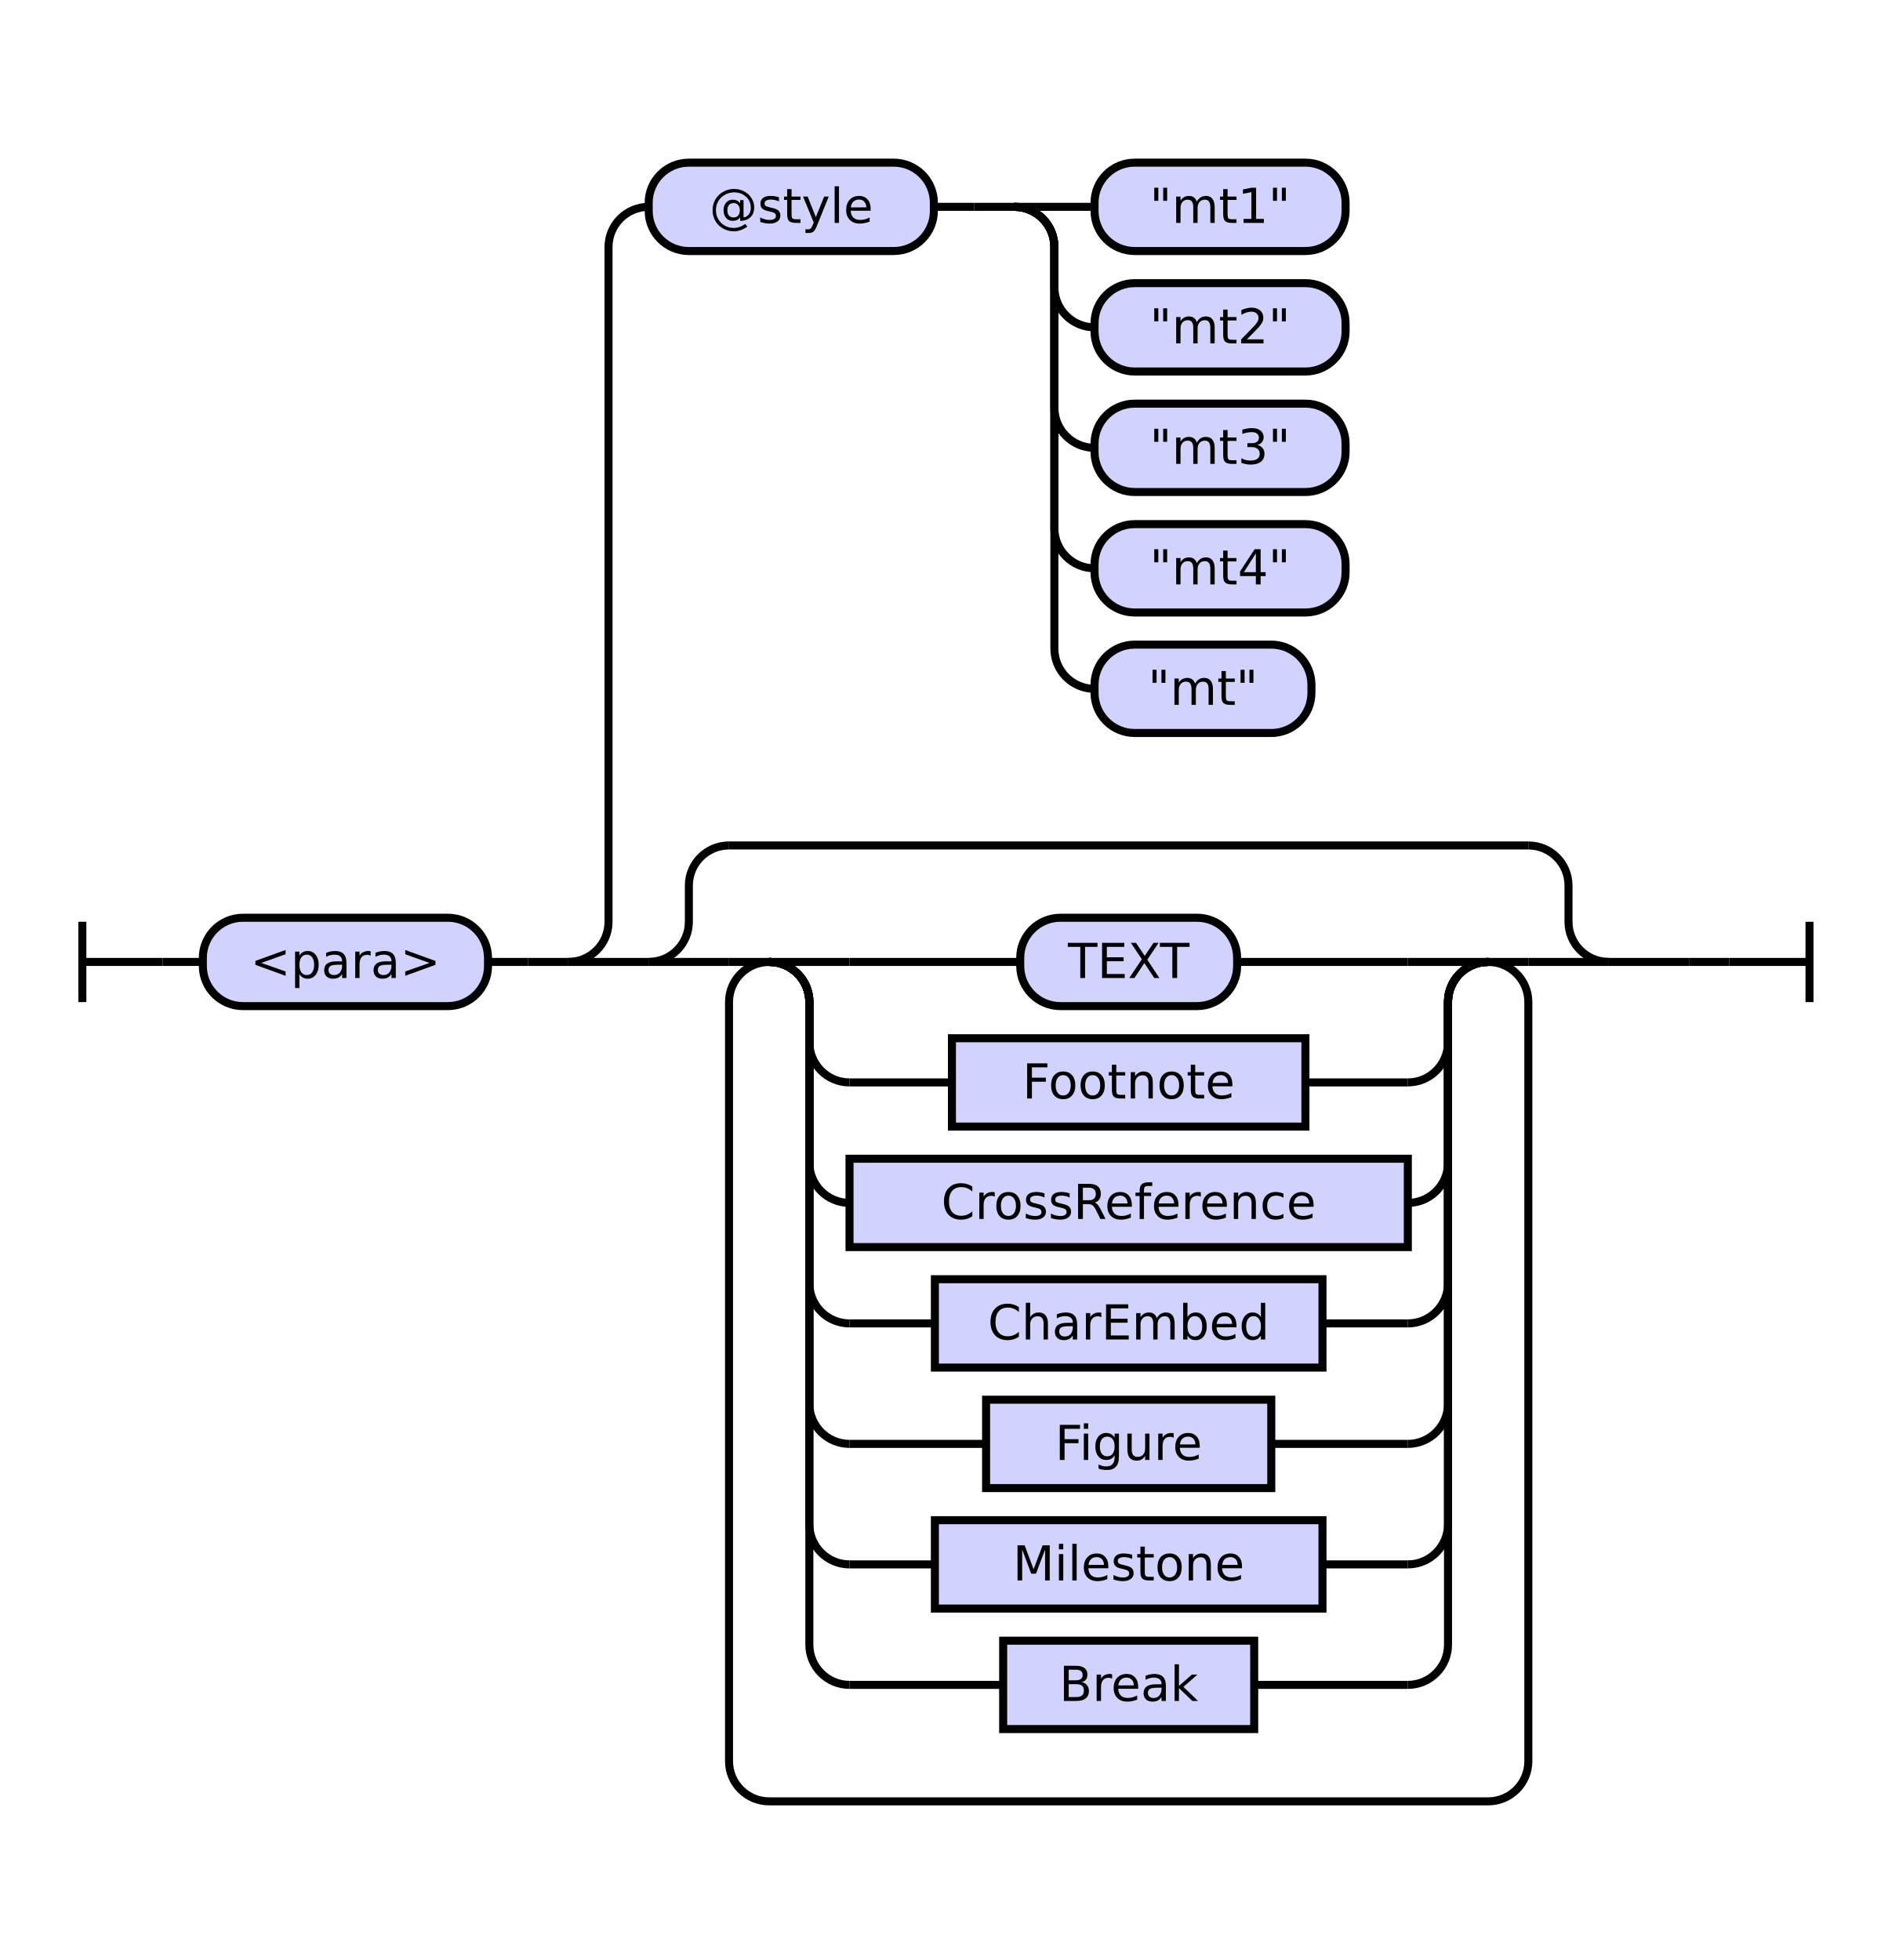
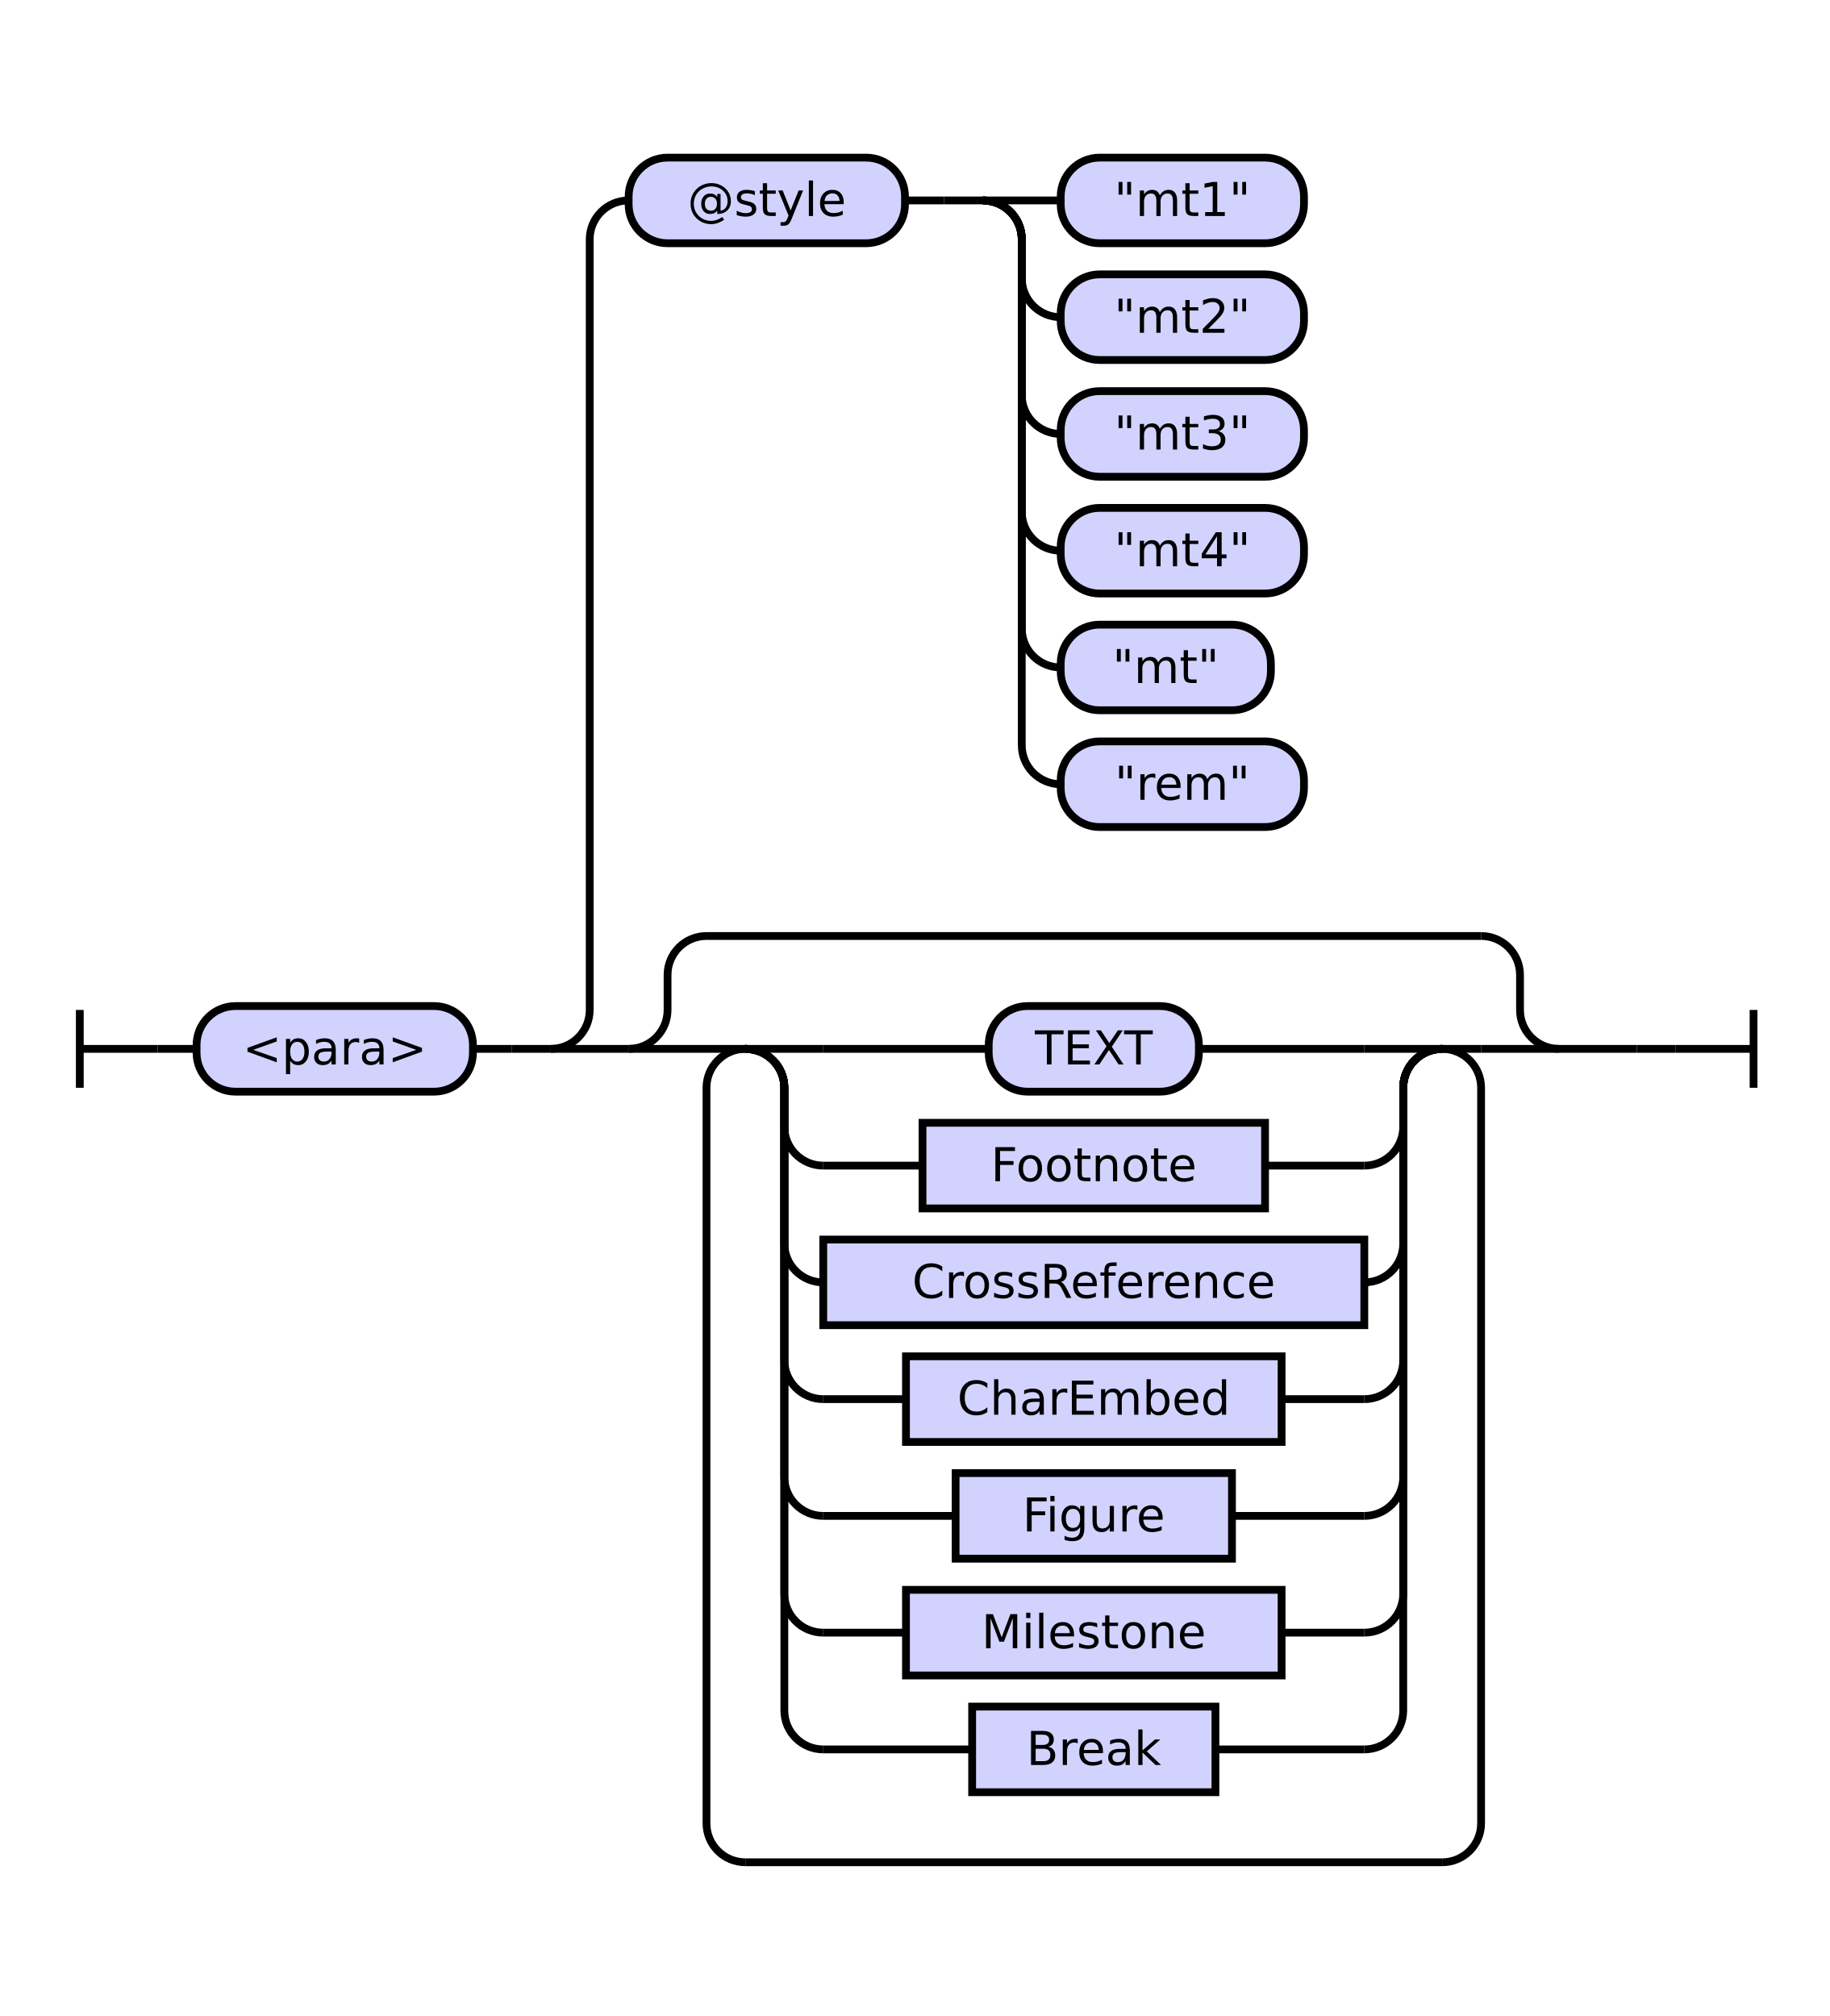
- <svg xmlns="http://www.w3.org/2000/svg" class="railroad-diagram" height="488" viewBox="0 0 470.0 488" width="470.0">
+ <svg xmlns="http://www.w3.org/2000/svg" class="railroad-diagram" height="518" viewBox="0 0 470.0 518" width="470.0">
  <g transform="translate(.5 .5)">
    <style>/*  */

    svg.railroad-diagram {
        background-color: hsl(30,20%,95%);
    }
    svg.railroad-diagram path {
        stroke-width: 2;
        stroke: black;
        fill: none;
    }
    svg.railroad-diagram text {
        font-size: 12px;
        text-anchor: middle;
        font-family: DejaVu Sans;
    }
    svg.railroad-diagram text.label {
        text-anchor:start;
    }
    svg.railroad-diagram text.comment {
        font-family: DejaVu Sans;
        font-size: 14px;
    }
    svg.railroad-diagram rect{
        stroke-width: 2;
        stroke: black;
        fill: rgb(210, 210, 255);
    }
    svg.railroad-diagram rect.group-box {
        stroke: gray;
        stroke-dasharray: 10 5;
        fill: none;
    }
    .terminal {
        font-family: DejaVu Sans;
    }
    svg.railroad-diagram g.altterminal rect {
        fill: rgb(251, 252, 207)
    }

/*  */
</style>
    <g>
-       <path d="M 20 229 v 20 m 0 -10 h 20" />
+       <path d="M 20 259 v 20 m 0 -10 h 20" />
    </g>
-     <path d="M 40 239 h 10" />
+     <path d="M 40 269 h 10" />
    <g>
-       <path d="M 50 239 h 0.0" />
-       <path d="M 420.0 239 h 0.0" />
+       <path d="M 50 269 h 0.0" />
+       <path d="M 420.0 269 h 0.0" />
      <g>
-         <path d="M 50.0 239 h 0.0" />
-         <path d="M 420.0 239 h 0.0" />
+         <path d="M 50.0 269 h 0.0" />
+         <path d="M 420.0 269 h 0.0" />
        <g class="terminal ">
-           <path d="M 50.0 239 h 0.0" />
-           <path d="M 121.0 239 h 0.0" />
-           <rect height="22" rx="10" ry="10" width="71.0" x="50.0" y="228" />
-           <text x="85.5" y="243">&lt;para&gt;</text>
+           <path d="M 50.0 269 h 0.0" />
+           <path d="M 121.0 269 h 0.0" />
+           <rect height="22" rx="10" ry="10" width="71.0" x="50.0" y="258" />
+           <text x="85.5" y="273">&lt;para&gt;</text>
        </g>
-         <path d="M 121.0 239 h 10" />
-         <path d="M 131.0 239 h 10" />
+         <path d="M 121.0 269 h 10" />
+         <path d="M 131.0 269 h 10" />
        <g>
-           <path d="M 141.0 239 h 0.0" />
-           <path d="M 420.0 239 h 0.0" />
-           <path d="M 141.0 239 a 10 10 0 0 0 10 -10 v -168 a 10 10 0 0 1 10 -10" />
+           <path d="M 141.0 269 h 0.0" />
+           <path d="M 420.0 269 h 0.0" />
+           <path d="M 141.0 269 a 10 10 0 0 0 10 -10 v -198 a 10 10 0 0 1 10 -10" />
          <g>
            <path d="M 161.0 51 h 0.0" />
            <path d="M 354.5 51 h 0.0" />
            <g class="terminal ">
              <path d="M 161.0 51 h 0.0" />
              <path d="M 232.0 51 h 0.0" />
              <rect height="22" rx="10" ry="10" width="71.0" x="161.0" y="40" />
              <text x="196.5" y="55">@style</text>
            </g>
            <path d="M 232.0 51 h 10" />
            <path d="M 242.0 51 h 10" />
            <g>
              <path d="M 252.0 51 h 0.0" />
              <path d="M 252.0 51 h 20" />
              <g class="terminal ">
                <path d="M 272.0 51 h 0.0" />
                <path d="M 334.5 51 h 0.0" />
                <rect height="22" rx="10" ry="10" width="62.5" x="272.0" y="40" />
                <text x="303.25" y="55">"mt1"</text>
              </g>
              <path d="M 252.0 51 a 10 10 0 0 1 10 10 v 10 a 10 10 0 0 0 10 10" />
              <g class="terminal ">
                <path d="M 272.0 81 h 0.0" />
                <path d="M 334.5 81 h 0.0" />
                <rect height="22" rx="10" ry="10" width="62.5" x="272.0" y="70" />
                <text x="303.25" y="85">"mt2"</text>
              </g>
              <path d="M 252.0 51 a 10 10 0 0 1 10 10 v 40 a 10 10 0 0 0 10 10" />
              <g class="terminal ">
                <path d="M 272.0 111 h 0.0" />
                <path d="M 334.5 111 h 0.0" />
                <rect height="22" rx="10" ry="10" width="62.5" x="272.0" y="100" />
                <text x="303.25" y="115">"mt3"</text>
              </g>
              <path d="M 252.0 51 a 10 10 0 0 1 10 10 v 70 a 10 10 0 0 0 10 10" />
              <g class="terminal ">
                <path d="M 272.0 141 h 0.0" />
                <path d="M 334.5 141 h 0.0" />
                <rect height="22" rx="10" ry="10" width="62.5" x="272.0" y="130" />
                <text x="303.25" y="145">"mt4"</text>
              </g>
              <path d="M 252.0 51 a 10 10 0 0 1 10 10 v 100 a 10 10 0 0 0 10 10" />
              <g class="terminal ">
                <path d="M 272.0 171 h 0.0" />
                <path d="M 326.0 171 h 0.0" />
                <rect height="22" rx="10" ry="10" width="54.0" x="272.0" y="160" />
                <text x="299.0" y="175">"mt"</text>
              </g>
+               <path d="M 252.0 51 a 10 10 0 0 1 10 10 v 130 a 10 10 0 0 0 10 10" />
+               <g class="terminal ">
+                 <path d="M 272.0 201 h 0.0" />
+                 <path d="M 334.5 201 h 0.0" />
+                 <rect height="22" rx="10" ry="10" width="62.5" x="272.0" y="190" />
+                 <text x="303.25" y="205">"rem"</text>
+               </g>
            </g>
          </g>
-           <path d="M 141.0 239 h 20" />
+           <path d="M 141.0 269 h 20" />
          <g>
-             <path d="M 161.0 239 h 0.0" />
-             <path d="M 400.0 239 h 0.0" />
-             <path d="M 161.0 239 a 10 10 0 0 0 10 -10 v -9 a 10 10 0 0 1 10 -10" />
+             <path d="M 161.0 269 h 0.0" />
+             <path d="M 400.0 269 h 0.0" />
+             <path d="M 161.0 269 a 10 10 0 0 0 10 -10 v -9 a 10 10 0 0 1 10 -10" />
            <g>
-               <path d="M 181.0 210 h 199.0" />
-             </g>
-             <path d="M 380.0 210 a 10 10 0 0 1 10 10 v 9 a 10 10 0 0 0 10 10" />
-             <path d="M 161.0 239 h 20" />
+               <path d="M 181.0 240 h 199.0" />
+             </g>
+             <path d="M 380.0 240 a 10 10 0 0 1 10 10 v 9 a 10 10 0 0 0 10 10" />
+             <path d="M 161.0 269 h 20" />
            <g>
-               <path d="M 181.0 239 h 0.0" />
-               <path d="M 380.0 239 h 0.0" />
-               <path d="M 181.0 239 h 10" />
+               <path d="M 181.0 269 h 0.0" />
+               <path d="M 380.0 269 h 0.0" />
+               <path d="M 181.0 269 h 10" />
              <g>
-                 <path d="M 191.0 239 h 0.0" />
-                 <path d="M 370.0 239 h 0.0" />
-                 <path d="M 191.0 239 h 20" />
+                 <path d="M 191.0 269 h 0.0" />
+                 <path d="M 370.0 269 h 0.0" />
+                 <path d="M 191.0 269 h 20" />
                <g class="terminal ">
-                   <path d="M 211.0 239 h 42.5" />
-                   <path d="M 307.5 239 h 42.5" />
-                   <rect height="22" rx="10" ry="10" width="54.0" x="253.5" y="228" />
-                   <text x="280.5" y="243">TEXT</text>
-                 </g>
-                 <path d="M 350.0 239 h 20" />
-                 <path d="M 191.0 239 a 10 10 0 0 1 10 10 v 10 a 10 10 0 0 0 10 10" />
-                 <g class="non-terminal ">
-                   <path d="M 211.0 269 h 25.5" />
-                   <path d="M 324.5 269 h 25.5" />
-                   <rect height="22" width="88.0" x="236.5" y="258" />
-                   <text x="280.5" y="273">Footnote</text>
-                 </g>
-                 <path d="M 350.0 269 a 10 10 0 0 0 10 -10 v -10 a 10 10 0 0 1 10 -10" />
-                 <path d="M 191.0 239 a 10 10 0 0 1 10 10 v 40 a 10 10 0 0 0 10 10" />
-                 <g class="non-terminal ">
-                   <path d="M 211.0 299 h 0.0" />
-                   <path d="M 350.0 299 h 0.0" />
-                   <rect height="22" width="139.0" x="211.0" y="288" />
-                   <text x="280.5" y="303">CrossReference</text>
-                 </g>
-                 <path d="M 350.0 299 a 10 10 0 0 0 10 -10 v -40 a 10 10 0 0 1 10 -10" />
-                 <path d="M 191.0 239 a 10 10 0 0 1 10 10 v 70 a 10 10 0 0 0 10 10" />
-                 <g class="non-terminal ">
-                   <path d="M 211.0 329 h 21.25" />
-                   <path d="M 328.75 329 h 21.25" />
-                   <rect height="22" width="96.5" x="232.25" y="318" />
-                   <text x="280.5" y="333">CharEmbed</text>
-                 </g>
-                 <path d="M 350.0 329 a 10 10 0 0 0 10 -10 v -70 a 10 10 0 0 1 10 -10" />
-                 <path d="M 191.0 239 a 10 10 0 0 1 10 10 v 100 a 10 10 0 0 0 10 10" />
-                 <g class="non-terminal ">
-                   <path d="M 211.0 359 h 34.0" />
-                   <path d="M 316.0 359 h 34.0" />
-                   <rect height="22" width="71.0" x="245.0" y="348" />
-                   <text x="280.5" y="363">Figure</text>
-                 </g>
-                 <path d="M 350.0 359 a 10 10 0 0 0 10 -10 v -100 a 10 10 0 0 1 10 -10" />
-                 <path d="M 191.0 239 a 10 10 0 0 1 10 10 v 130 a 10 10 0 0 0 10 10" />
-                 <g class="non-terminal ">
-                   <path d="M 211.0 389 h 21.25" />
-                   <path d="M 328.75 389 h 21.25" />
-                   <rect height="22" width="96.5" x="232.25" y="378" />
-                   <text x="280.5" y="393">Milestone</text>
-                 </g>
-                 <path d="M 350.0 389 a 10 10 0 0 0 10 -10 v -130 a 10 10 0 0 1 10 -10" />
-                 <path d="M 191.0 239 a 10 10 0 0 1 10 10 v 160 a 10 10 0 0 0 10 10" />
-                 <g class="non-terminal ">
-                   <path d="M 211.0 419 h 38.25" />
-                   <path d="M 311.75 419 h 38.25" />
-                   <rect height="22" width="62.5" x="249.25" y="408" />
-                   <text x="280.5" y="423">Break</text>
-                 </g>
-                 <path d="M 350.0 419 a 10 10 0 0 0 10 -10 v -160 a 10 10 0 0 1 10 -10" />
-               </g>
-               <path d="M 370.0 239 h 10" />
-               <path d="M 191.0 239 a 10 10 0 0 0 -10 10 v 189 a 10 10 0 0 0 10 10" />
+                   <path d="M 211.0 269 h 42.5" />
+                   <path d="M 307.5 269 h 42.5" />
+                   <rect height="22" rx="10" ry="10" width="54.0" x="253.5" y="258" />
+                   <text x="280.5" y="273">TEXT</text>
+                 </g>
+                 <path d="M 350.0 269 h 20" />
+                 <path d="M 191.0 269 a 10 10 0 0 1 10 10 v 10 a 10 10 0 0 0 10 10" />
+                 <g class="non-terminal ">
+                   <path d="M 211.0 299 h 25.5" />
+                   <path d="M 324.5 299 h 25.5" />
+                   <rect height="22" width="88.0" x="236.5" y="288" />
+                   <text x="280.5" y="303">Footnote</text>
+                 </g>
+                 <path d="M 350.0 299 a 10 10 0 0 0 10 -10 v -10 a 10 10 0 0 1 10 -10" />
+                 <path d="M 191.0 269 a 10 10 0 0 1 10 10 v 40 a 10 10 0 0 0 10 10" />
+                 <g class="non-terminal ">
+                   <path d="M 211.0 329 h 0.0" />
+                   <path d="M 350.0 329 h 0.0" />
+                   <rect height="22" width="139.0" x="211.0" y="318" />
+                   <text x="280.5" y="333">CrossReference</text>
+                 </g>
+                 <path d="M 350.0 329 a 10 10 0 0 0 10 -10 v -40 a 10 10 0 0 1 10 -10" />
+                 <path d="M 191.0 269 a 10 10 0 0 1 10 10 v 70 a 10 10 0 0 0 10 10" />
+                 <g class="non-terminal ">
+                   <path d="M 211.0 359 h 21.25" />
+                   <path d="M 328.75 359 h 21.25" />
+                   <rect height="22" width="96.5" x="232.25" y="348" />
+                   <text x="280.5" y="363">CharEmbed</text>
+                 </g>
+                 <path d="M 350.0 359 a 10 10 0 0 0 10 -10 v -70 a 10 10 0 0 1 10 -10" />
+                 <path d="M 191.0 269 a 10 10 0 0 1 10 10 v 100 a 10 10 0 0 0 10 10" />
+                 <g class="non-terminal ">
+                   <path d="M 211.0 389 h 34.0" />
+                   <path d="M 316.0 389 h 34.0" />
+                   <rect height="22" width="71.0" x="245.0" y="378" />
+                   <text x="280.5" y="393">Figure</text>
+                 </g>
+                 <path d="M 350.0 389 a 10 10 0 0 0 10 -10 v -100 a 10 10 0 0 1 10 -10" />
+                 <path d="M 191.0 269 a 10 10 0 0 1 10 10 v 130 a 10 10 0 0 0 10 10" />
+                 <g class="non-terminal ">
+                   <path d="M 211.0 419 h 21.25" />
+                   <path d="M 328.75 419 h 21.25" />
+                   <rect height="22" width="96.5" x="232.25" y="408" />
+                   <text x="280.5" y="423">Milestone</text>
+                 </g>
+                 <path d="M 350.0 419 a 10 10 0 0 0 10 -10 v -130 a 10 10 0 0 1 10 -10" />
+                 <path d="M 191.0 269 a 10 10 0 0 1 10 10 v 160 a 10 10 0 0 0 10 10" />
+                 <g class="non-terminal ">
+                   <path d="M 211.0 449 h 38.25" />
+                   <path d="M 311.75 449 h 38.25" />
+                   <rect height="22" width="62.5" x="249.25" y="438" />
+                   <text x="280.5" y="453">Break</text>
+                 </g>
+                 <path d="M 350.0 449 a 10 10 0 0 0 10 -10 v -160 a 10 10 0 0 1 10 -10" />
+               </g>
+               <path d="M 370.0 269 h 10" />
+               <path d="M 191.0 269 a 10 10 0 0 0 -10 10 v 189 a 10 10 0 0 0 10 10" />
              <g>
-                 <path d="M 191.0 448 h 179.0" />
-               </g>
-               <path d="M 370.0 448 a 10 10 0 0 0 10 -10 v -189 a 10 10 0 0 0 -10 -10" />
-             </g>
-             <path d="M 380.0 239 h 20" />
+                 <path d="M 191.0 478 h 179.0" />
+               </g>
+               <path d="M 370.0 478 a 10 10 0 0 0 10 -10 v -189 a 10 10 0 0 0 -10 -10" />
+             </g>
+             <path d="M 380.0 269 h 20" />
          </g>
-           <path d="M 400.0 239 h 20" />
+           <path d="M 400.0 269 h 20" />
        </g>
      </g>
    </g>
-     <path d="M 420.0 239 h 10" />
-     <path d="M 430.0 239 h 20 m 0 -10 v 20" />
+     <path d="M 420.0 269 h 10" />
+     <path d="M 430.0 269 h 20 m 0 -10 v 20" />
  </g>
</svg>
